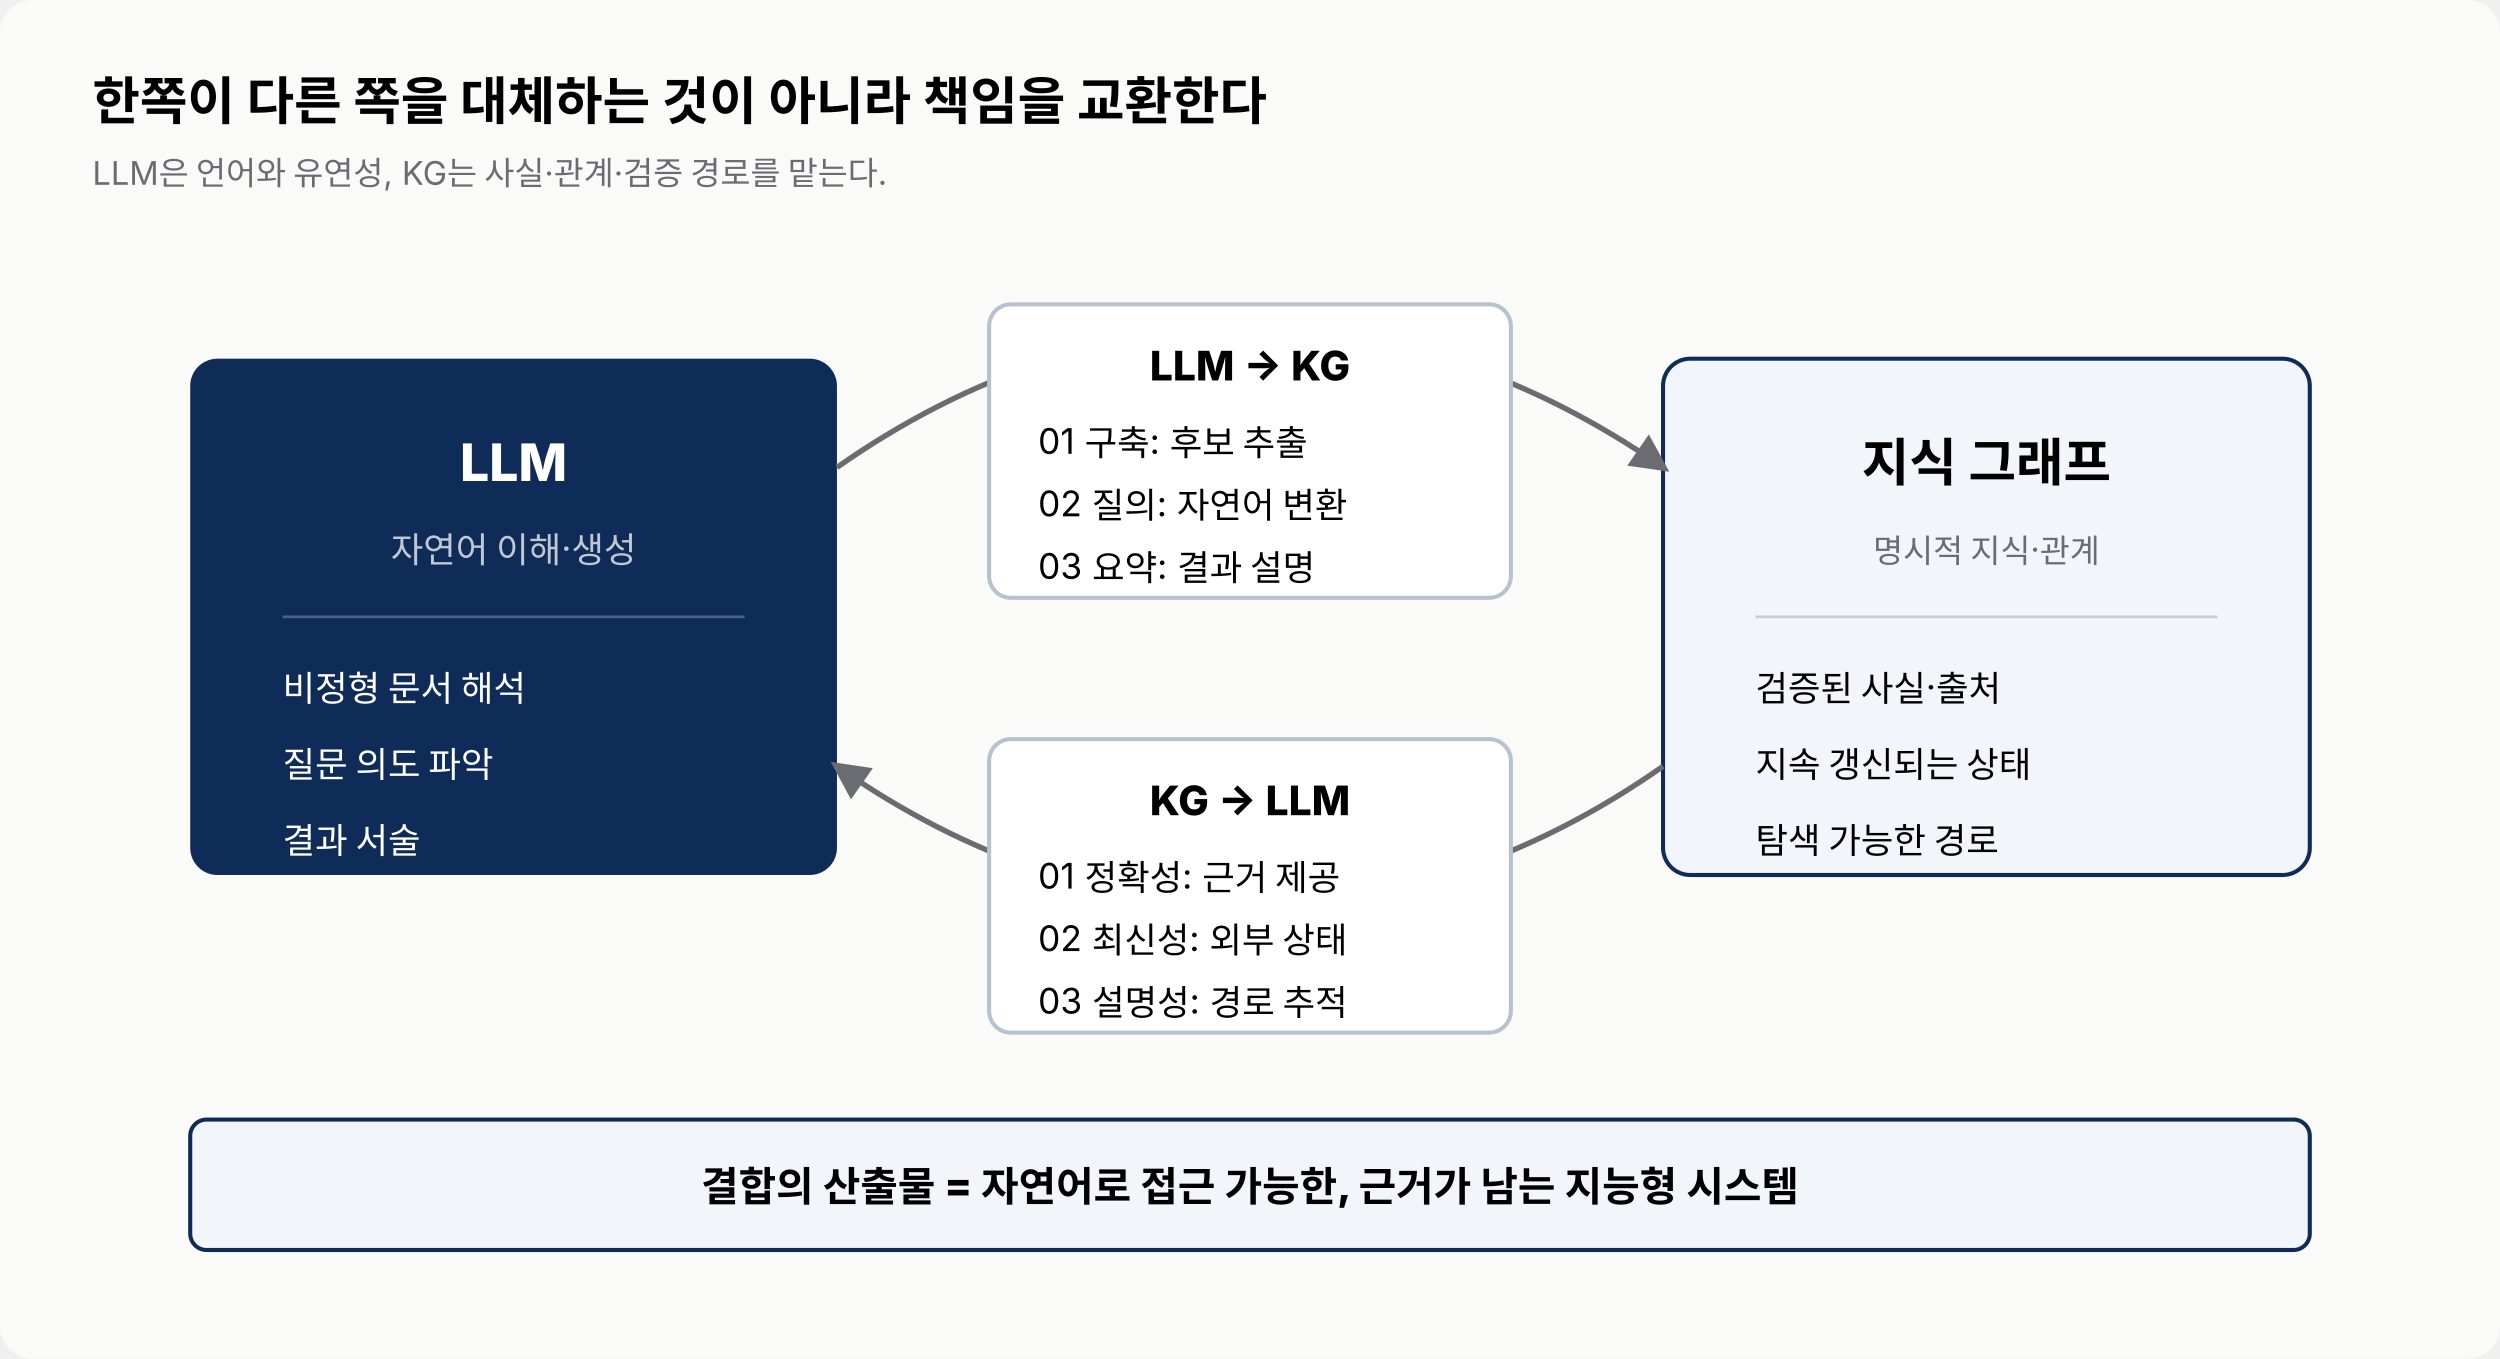
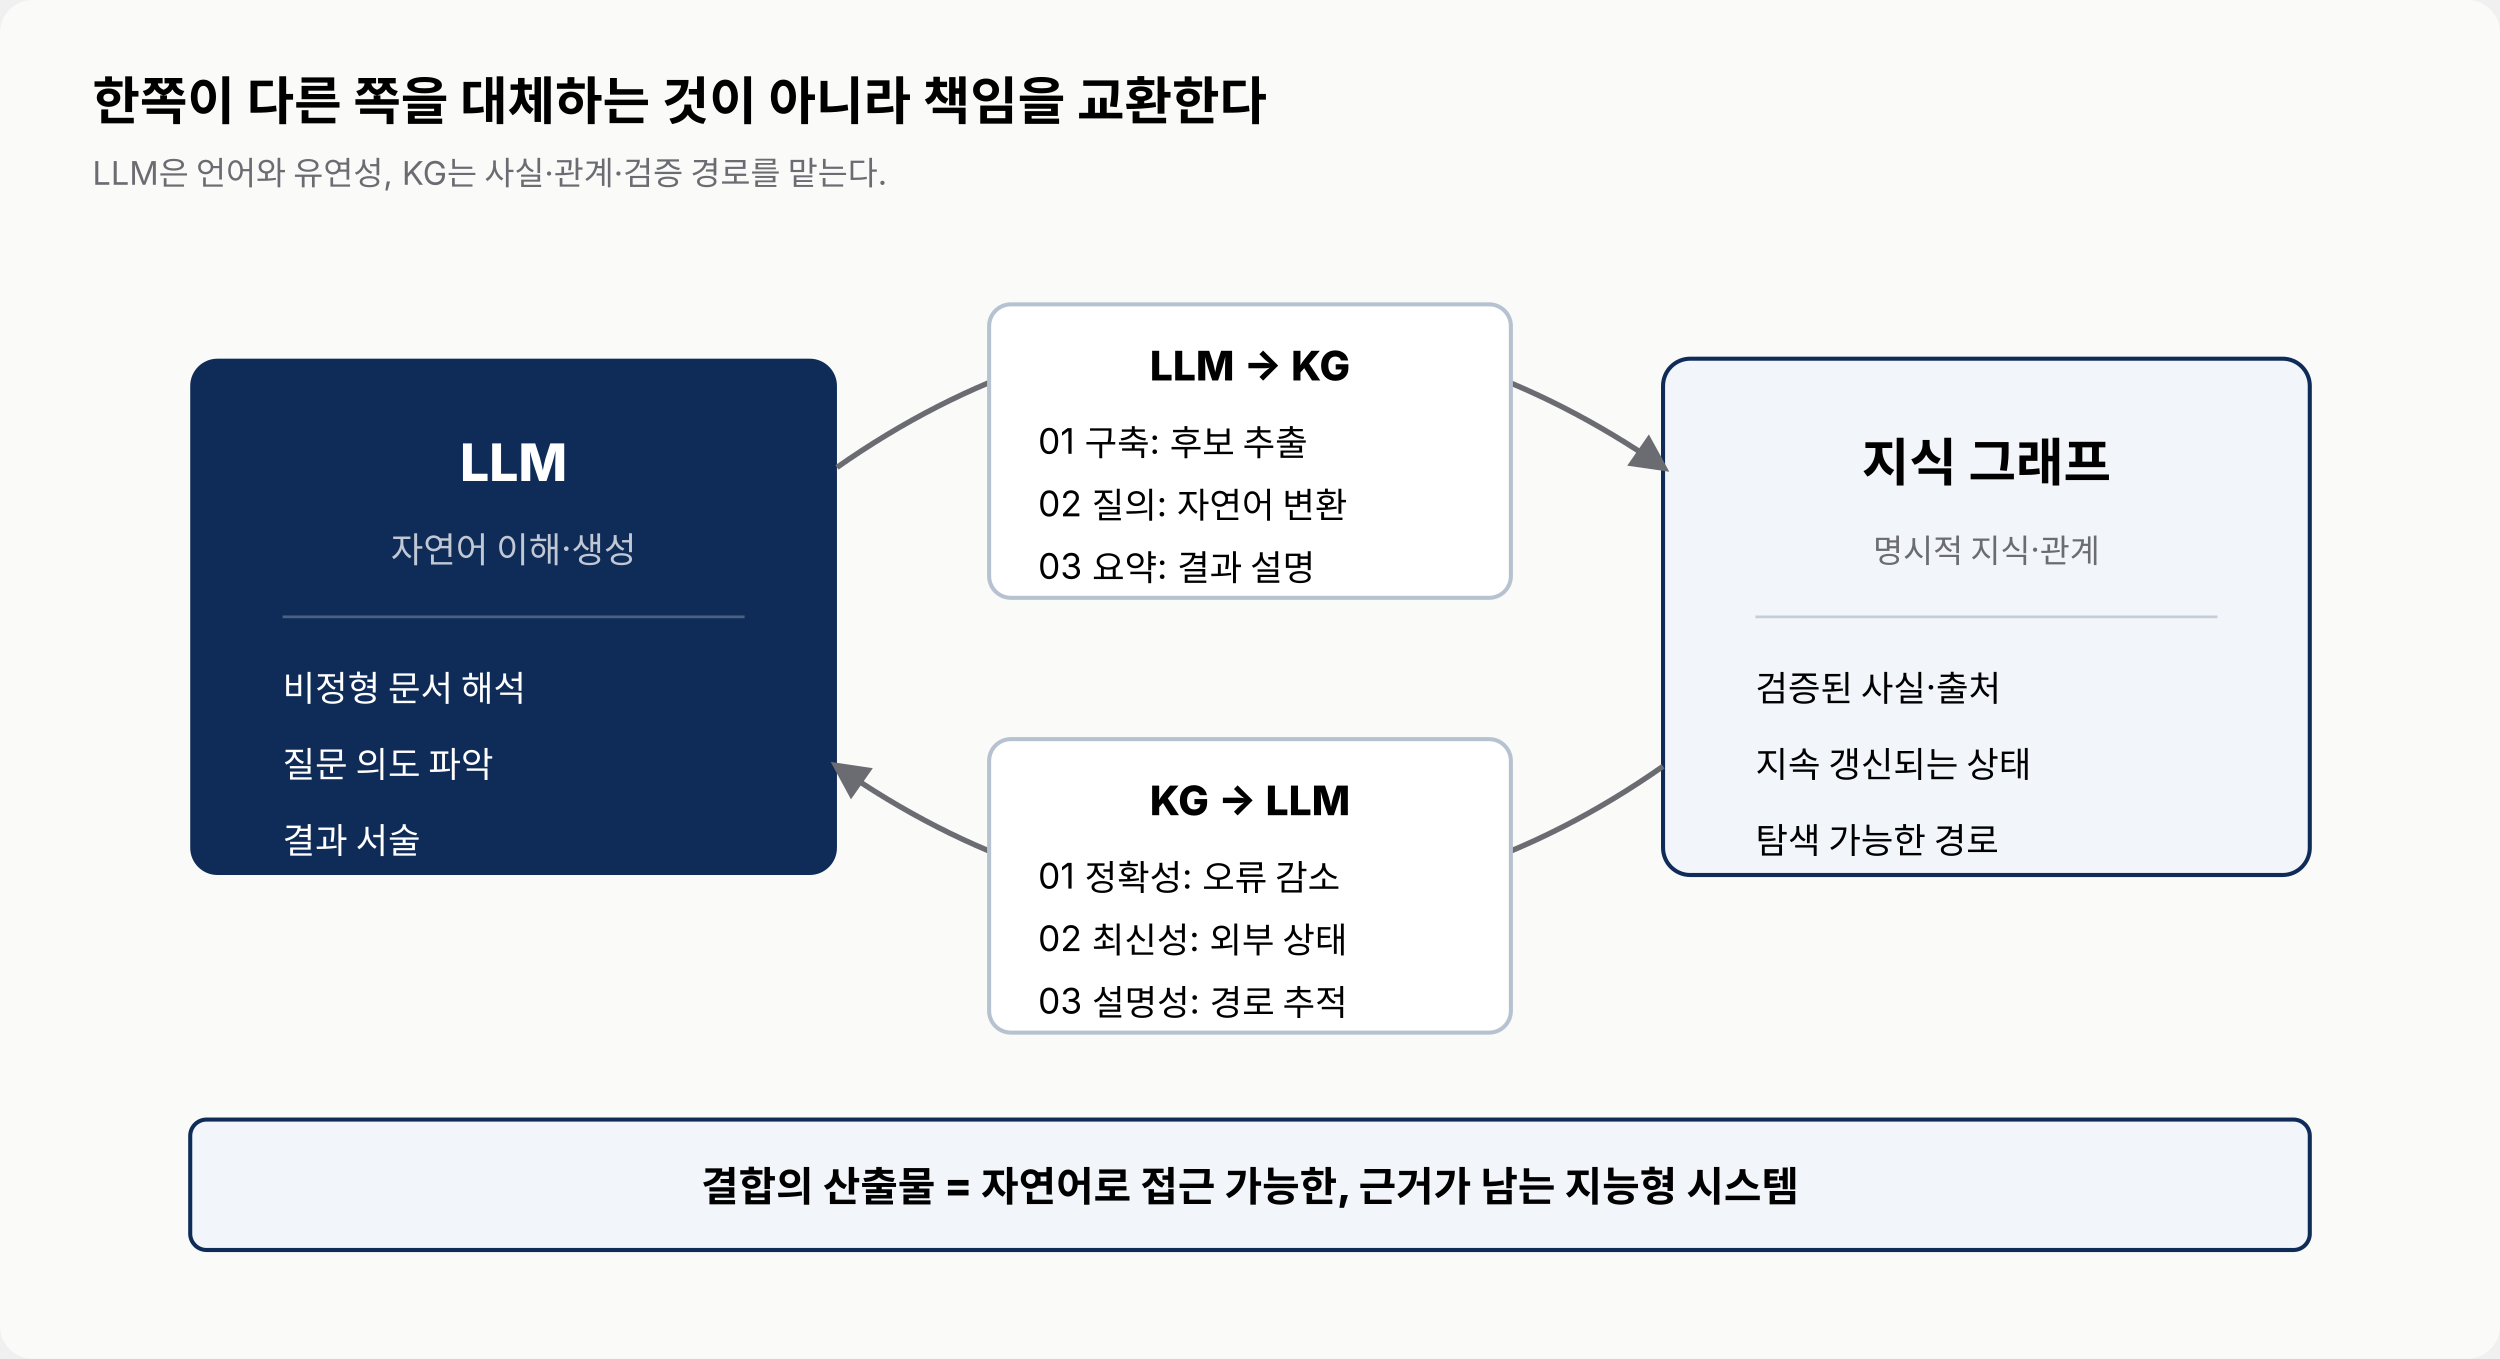
<svg xmlns="http://www.w3.org/2000/svg" viewBox="0 0 920 500" role="img" aria-labelledby="title desc">
  <defs>
    <marker id="a" viewBox="0 0 10 10" refX="8" refY="5" markerWidth="7" markerHeight="7" orient="auto">
      <path d="M0 0L10 5L0 10z" fill="#6B6B72" />
    </marker>
    <style>.t{font-family:Inter,'Noto Sans KR',sans-serif}.h{font-size:19px;font-weight:800}.sh{font-size:15px;font-weight:800}.b{font-size:13px}.m{font-size:12px;fill:#6B6B72}.box{fill:#fff;stroke:#B7C2D1;stroke-width:1.5}.soft{fill:#F2F5F9;stroke:#0F2C59;stroke-width:1.5}.navy{fill:#0F2C59}.line{stroke:#6B6B72;stroke-width:2;fill:none;marker-end:url(#a)}</style>
  </defs>
  <rect width="920" height="500" rx="12" fill="#FAFAF9" />
  <text class="t h" x="34" y="44">한쪽이 다른 쪽을 대체하는 것이 아니라 책임을 교환한다</text>
  <text class="t m" x="34" y="68">LLM은 언어와 유연성, KG는 사실·관계·검증 경로를 맡는다.</text>
  <g transform="translate(70 132)">
    <rect class="navy" width="238" height="190" rx="10" />
    <text x="119" y="45" text-anchor="middle" fill="#fff" class="t h">LLM</text>
    <text x="119" y="75" text-anchor="middle" fill="#fff" opacity=".74" class="t b">자연어 이해·생성</text>
    <line x1="34" y1="95" x2="204" y2="95" stroke="#fff" opacity=".25" />
    <text x="34" y="126" fill="#fff" class="t b">비정형 문서 해석</text>
    <text x="34" y="154" fill="#fff" class="t b">질문 의도 파악</text>
    <text x="34" y="182" fill="#fff" class="t b">결과 서술</text>
  </g>
  <g transform="translate(612 132)">
    <rect class="soft" width="238" height="190" rx="10" />
    <text x="119" y="45" text-anchor="middle" class="t h">지식 그래프</text>
    <text x="119" y="75" text-anchor="middle" class="t m">명시적 지식·관계</text>
    <line x1="34" y1="95" x2="204" y2="95" stroke="#0F2C59" opacity=".2" />
    <text x="34" y="126" class="t b">검증된 사실·출처</text>
    <text x="34" y="154" class="t b">지속 갱신되는 상태</text>
    <text x="34" y="182" class="t b">탐색 가능한 경로</text>
  </g>
  <path class="line" d="M308 172 C405 104 514 104 612 172" />
  <path class="line" d="M612 282 C515 350 405 350 308 282" />
  <rect class="box" x="364" y="112" width="192" height="108" rx="8" />
  <text class="t sh" x="460" y="140" text-anchor="middle">LLM → KG</text>
  <text class="t b" x="382" y="167">01 구축: 후보 추출</text>
  <text class="t b" x="382" y="190">02 질의: 자연어 변환</text>
  <text class="t b" x="382" y="213">03 요약: 결과 설명</text>
  <rect class="box" x="364" y="272" width="192" height="108" rx="8" />
  <text class="t sh" x="460" y="300" text-anchor="middle">KG → LLM</text>
-   <text class="t b" x="382" y="327">01 정확성: 근거 제공</text>
+   <text class="t b" x="382" y="327">01 정확성: 오류 감소</text>
  <text class="t b" x="382" y="350">02 최신성: 외부 상태</text>
  <text class="t b" x="382" y="373">03 설명성: 경로 추적</text>
  <g transform="translate(70 412)">
    <rect class="soft" width="780" height="48" rx="6" />
    <text class="t sh" x="390" y="30" text-anchor="middle">결합의 산출물 = 자연어로 접근 가능한, 근거가 남는 지능형 시스템</text>
  </g>
</svg>
